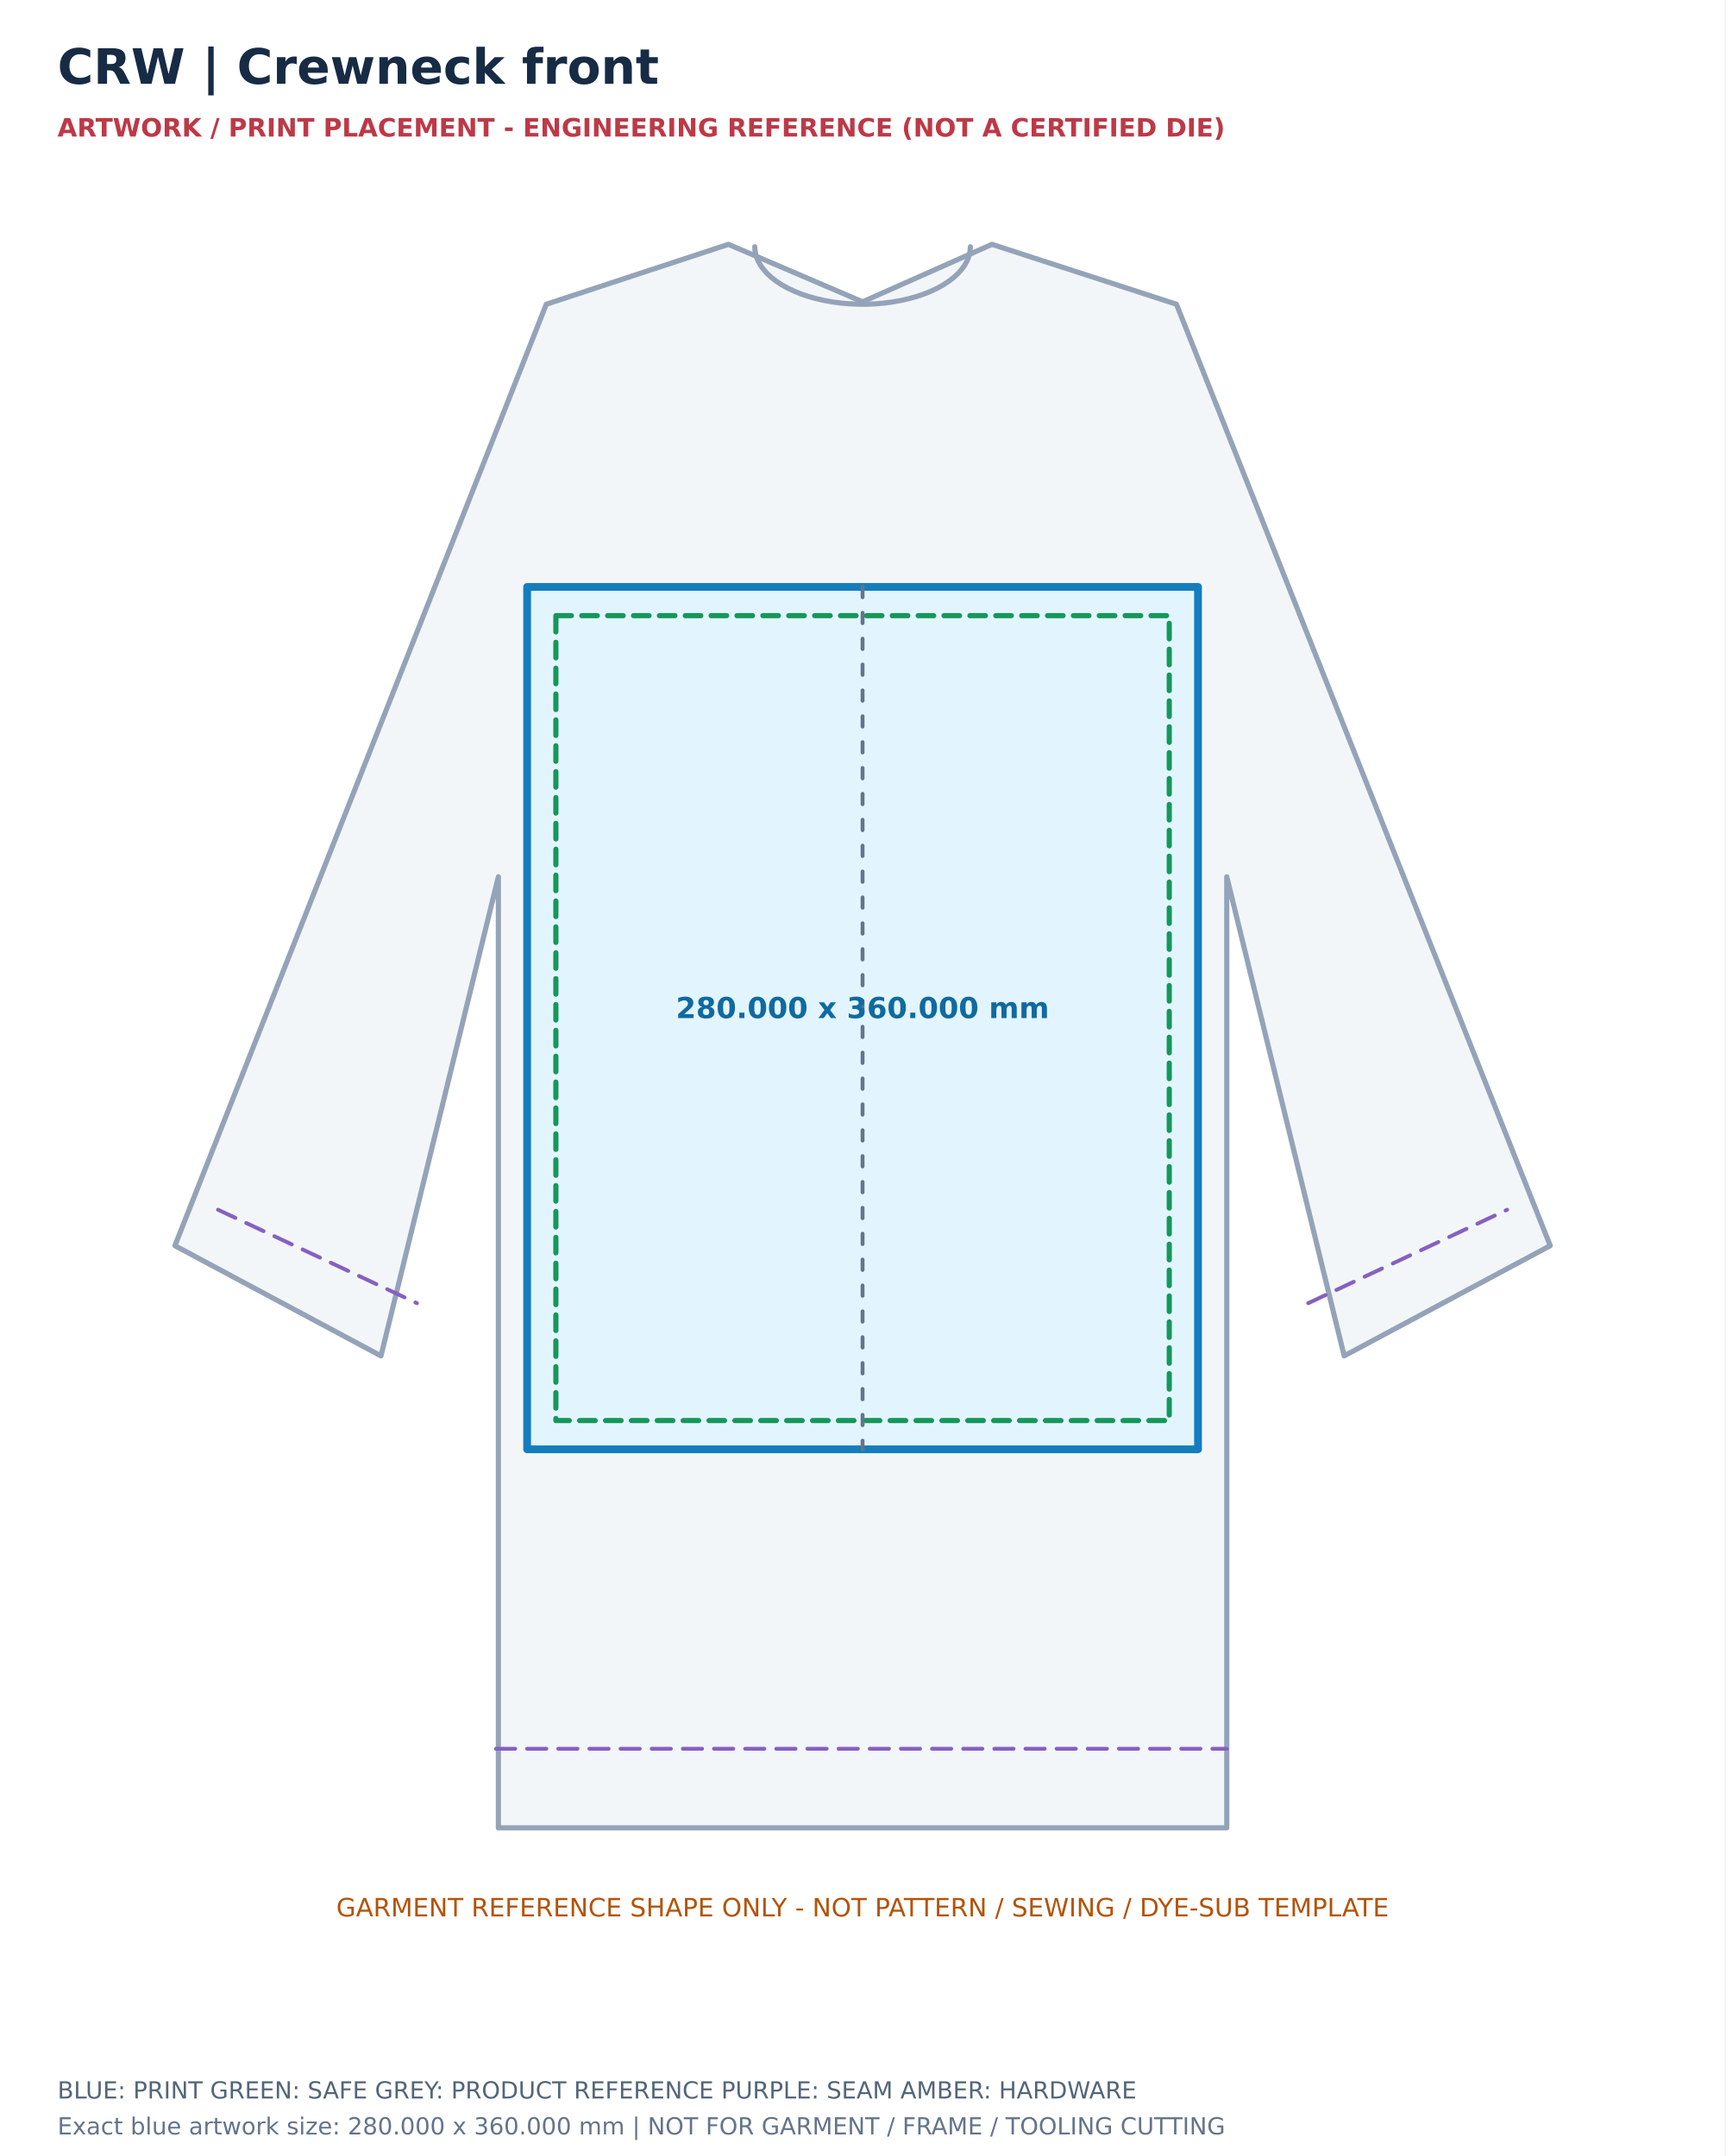
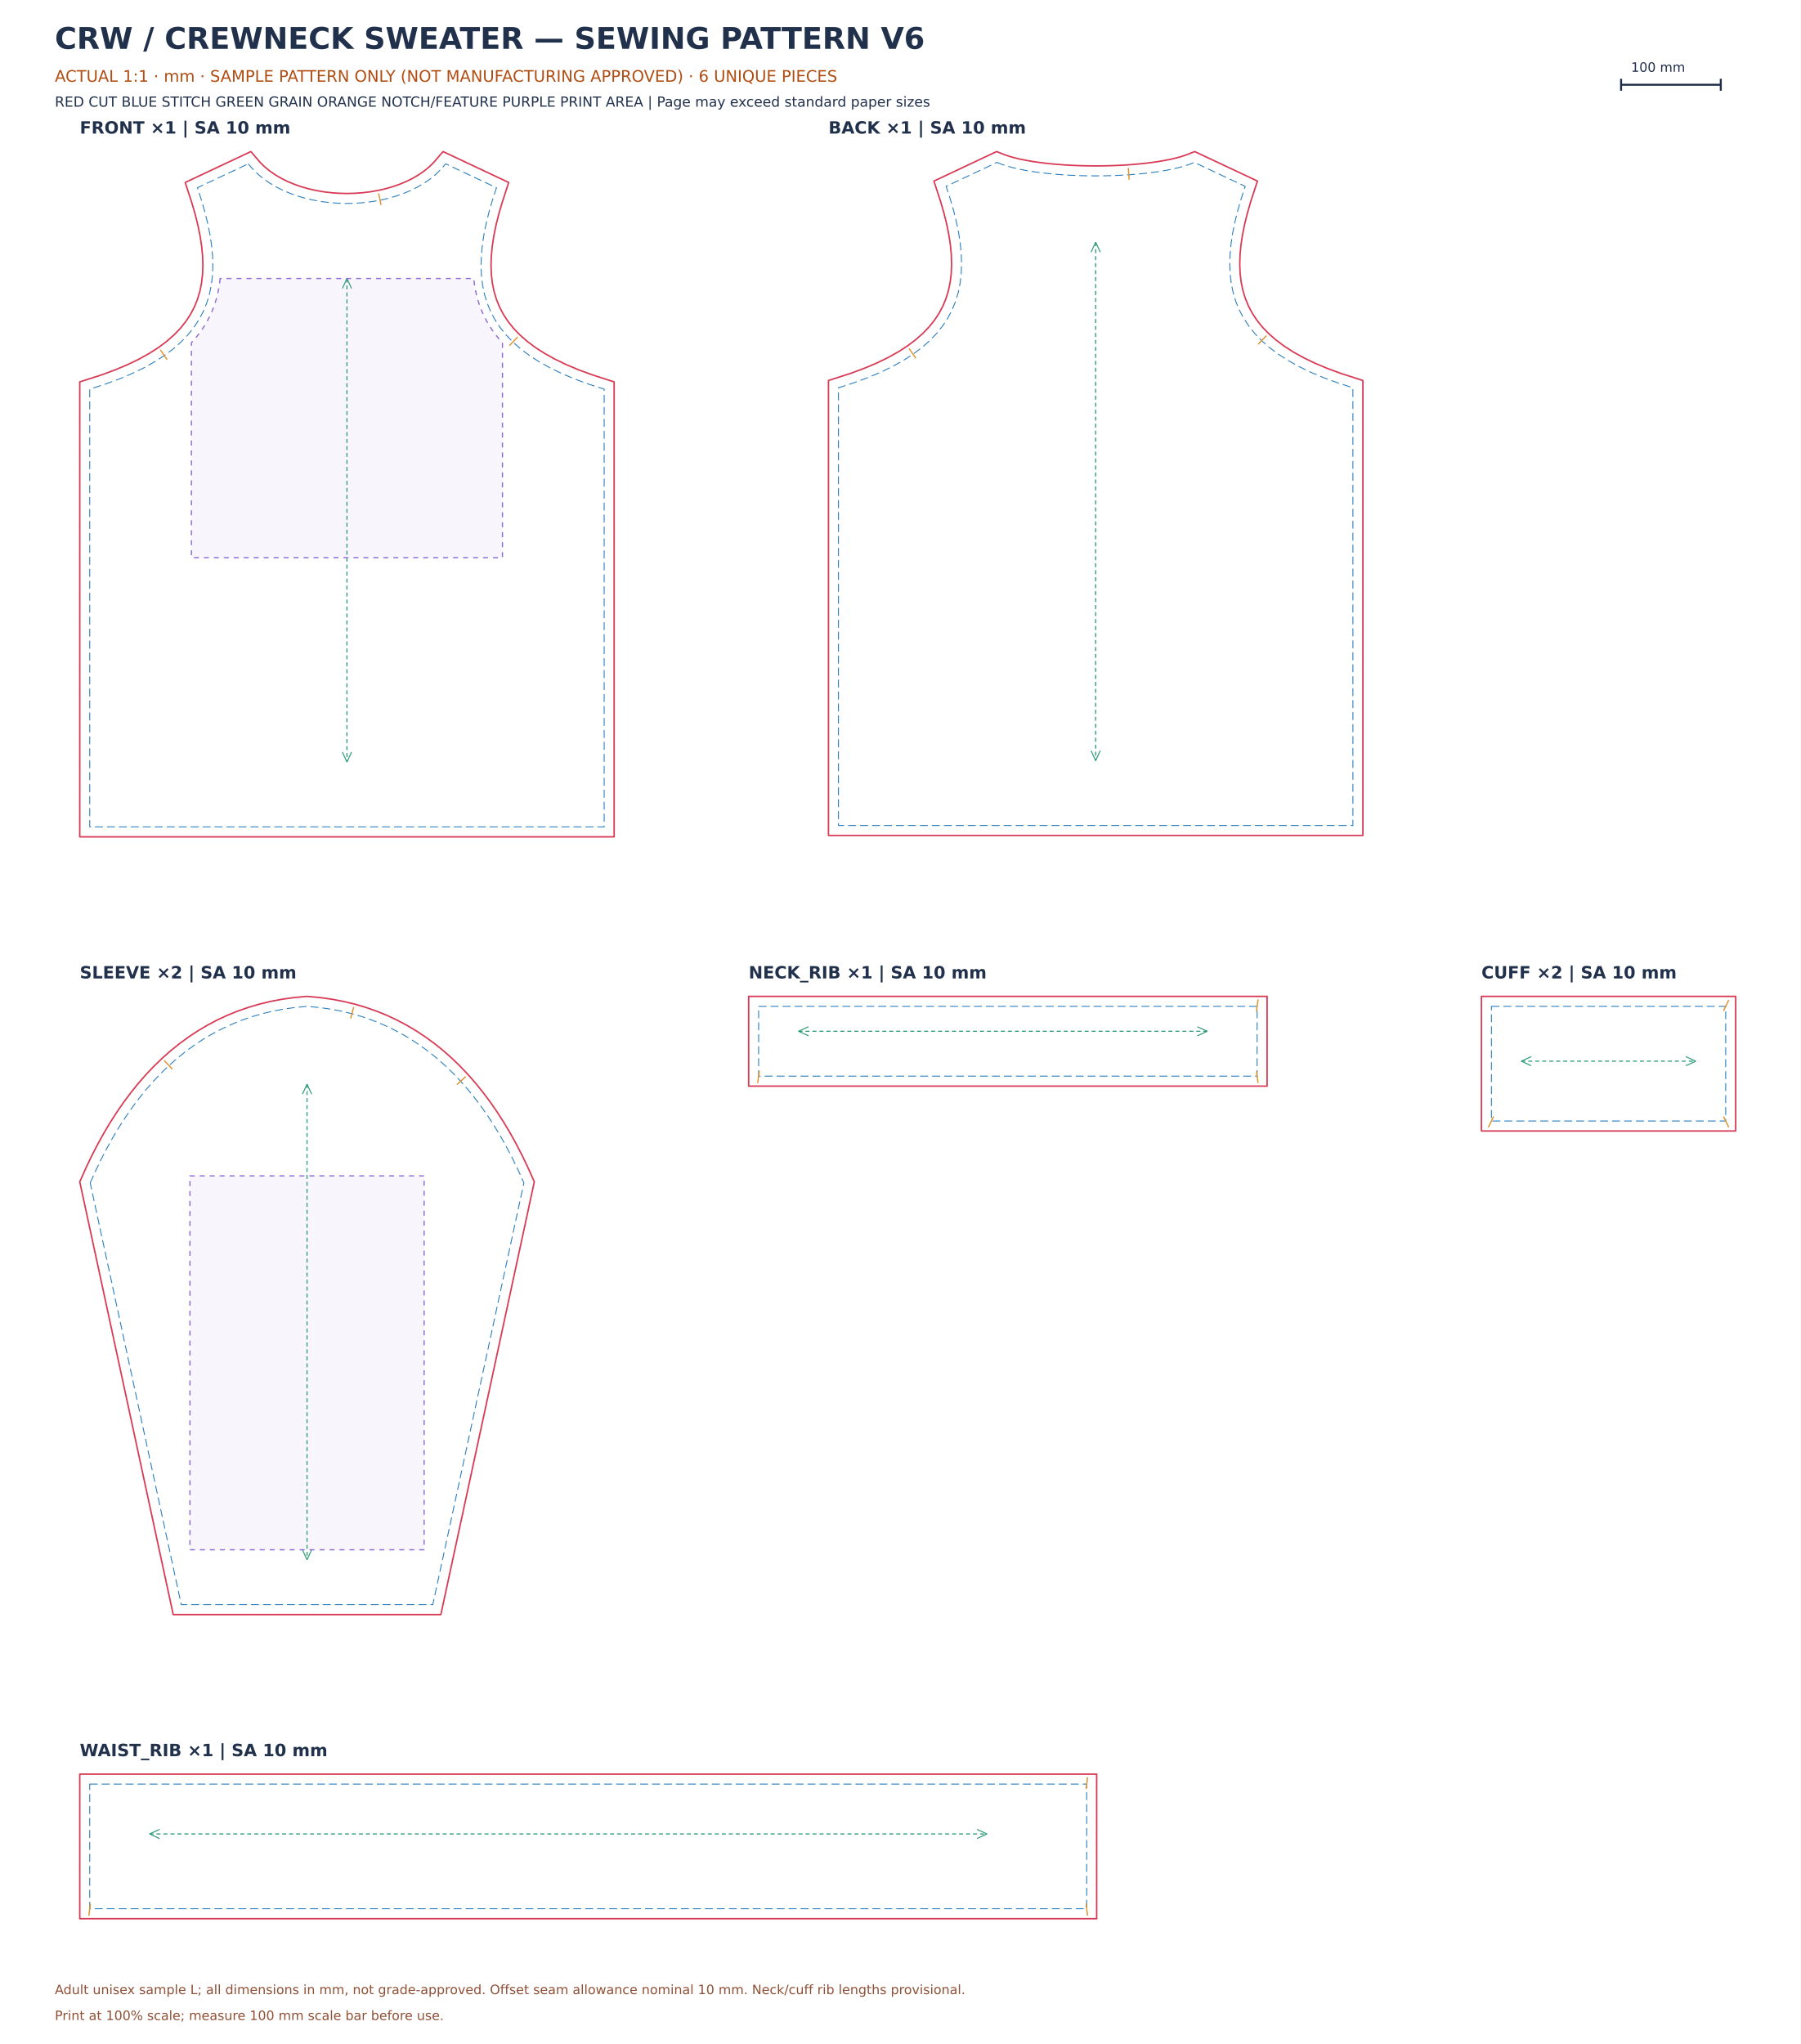
- <svg xmlns="http://www.w3.org/2000/svg" baseProfile="full" height="900.000mm" version="1.1" viewBox="0 0 720.000 900.000" width="720.000mm">
+ <svg xmlns="http://www.w3.org/2000/svg" baseProfile="full" height="2050mm" version="1.1" viewBox="0 0 1806 2050" width="1806mm">
  <defs />
-   <rect fill="#ffffff" height="900" width="720" x="0" y="0" />
-   <g id="PRODUCT_REFERENCE">
-     <polygon fill="#f3f6f9" points="228,127 304,102 360.0,126 414,102 491,127 647,520 561,566 512,366 512,763 208,763 208,366 159,566 73,520" stroke="#94a3b8" stroke-linecap="round" stroke-linejoin="round" stroke-width="2.16" />
-     <polyline fill="none" points="405.0,103.0 404.854,104.931 404.417,106.85 403.692,108.744 402.684,110.6 401.399,112.407 399.846,114.153 398.034,115.827 395.975,117.418 393.683,118.915 391.173,120.309 388.46,121.591 385.563,122.752 382.5,123.785 379.291,124.683 375.957,125.44 372.52,126.052 369.001,126.515 365.424,126.825 361.812,126.981 358.188,126.981 354.576,126.825 350.999,126.515 347.48,126.052 344.043,125.44 340.709,124.683 337.5,123.785 334.437,122.752 331.54,121.591 328.827,120.309 326.317,118.915 324.025,117.418 321.966,115.827 320.154,114.153 318.601,112.407 317.316,110.6 316.308,108.744 315.583,106.85 315.146,104.931 315.0,103.0" stroke="#94a3b8" stroke-linecap="round" stroke-linejoin="round" stroke-width="2.16" />
+   <rect fill="#ffffff" height="2050" width="1806" x="0" y="0" />
+   <g id="CUT">
+     <polygon fill="none" points="251.65,152.0 185.752,183.011 192.428,203.445 195.767,214.948 198.533,226.05 200.706,236.745 202.268,247.033 203.202,256.909 203.495,266.377 203.134,275.439 202.111,284.107 200.412,292.398 198.023,300.337 194.921,307.955 191.074,315.284 186.442,322.356 180.978,329.194 174.631,335.813 167.352,342.22 159.096,348.415 149.823,354.39 139.498,360.139 128.091,365.654 115.573,370.928 101.92,375.953 80.0,383.015 80.0,839.299 616.0,839.299 616.0,383.015 594.08,375.953 580.427,370.928 567.909,365.654 556.502,360.139 546.177,354.39 536.904,348.415 528.648,342.22 521.369,335.813 515.022,329.194 509.558,322.356 504.926,315.284 501.079,307.955 497.977,300.337 495.588,292.398 493.889,284.107 492.866,275.439 492.505,266.377 492.798,256.909 493.732,247.033 495.294,236.745 497.467,226.05 500.233,214.948 503.572,203.445 510.248,183.011 444.35,152.0 435.02,162.933 430.453,167.38 425.399,171.517 419.887,175.335 413.949,178.824 407.622,181.973 400.945,184.772 393.959,187.214 386.708,189.291 379.234,190.997 371.582,192.329 363.796,193.282 355.92,193.855 348,194.046 340.08,193.855 332.204,193.282 324.418,192.329 316.766,190.997 309.292,189.291 302.041,187.214 295.055,184.772 288.378,181.973 282.051,178.824 276.113,175.335 270.601,171.517 265.547,167.38 260.98,162.933" stroke="#d83b55" stroke-linejoin="round" stroke-width="1.5" />
+     <polygon fill="none" points="999.667,152.0 936.752,181.607 943.428,202.041 946.767,213.545 949.533,224.646 951.706,235.342 953.268,245.629 954.202,255.506 954.495,264.973 954.134,274.035 953.111,282.703 951.412,290.994 949.023,298.933 945.921,306.551 942.074,313.881 937.442,320.952 931.978,327.79 925.631,334.409 918.352,340.817 910.096,347.011 900.823,352.986 890.498,358.736 879.091,364.251 866.573,369.524 852.92,374.549 831.0,381.611 831.0,837.895 1367.0,837.895 1367.0,381.611 1345.08,374.549 1331.427,369.524 1318.909,364.251 1307.502,358.736 1297.177,352.986 1287.904,347.011 1279.648,340.817 1272.369,334.409 1266.022,327.79 1260.558,320.952 1255.926,313.881 1252.079,306.551 1248.977,298.933 1246.588,290.994 1244.889,282.703 1243.866,274.035 1243.505,264.973 1243.798,255.506 1244.732,245.629 1246.294,235.342 1248.467,224.646 1251.233,213.545 1254.572,202.041 1261.248,181.607 1198.333,152 1189.905,155.354 1185.21,156.907 1179.938,158.373 1174.15,159.734 1167.903,160.981 1161.249,162.105 1154.237,163.104 1146.915,163.973 1139.329,164.711 1131.524,165.316 1123.545,165.788 1115.435,166.125 1107.239,166.327 1099.0,166.395 1090.761,166.327 1082.565,166.125 1074.455,165.788 1066.476,165.316 1058.671,164.711 1051.085,163.973 1043.763,163.104 1036.751,162.105 1030.097,160.981 1023.85,159.734 1018.062,158.373 1012.79,156.907 1008.095,155.354" stroke="#d83b55" stroke-linejoin="round" stroke-width="1.5" />
+     <polygon fill="none" points="80.0,1185.244 173.746,1619.341 442.188,1619.341 535.935,1185.244 529.233,1170.296 523.584,1158.56 517.695,1147.166 511.562,1136.123 505.18,1125.437 498.546,1115.117 491.656,1105.171 484.506,1095.607 477.093,1086.433 469.412,1077.659 461.461,1069.293 453.237,1061.345 444.735,1053.825 435.955,1046.743 426.895,1040.108 417.552,1033.93 407.927,1028.221 398.019,1022.988 387.828,1018.243 377.355,1013.994 366.601,1010.249 355.567,1007.018 344.254,1004.307 332.663,1002.122 320.795,1000.472 307.967,999.299 295.14,1000.472 283.272,1002.122 271.681,1004.307 260.368,1007.018 249.334,1010.249 238.58,1013.994 228.107,1018.243 217.916,1022.988 208.008,1028.221 198.383,1033.93 189.04,1040.108 179.979,1046.743 171.199,1053.825 162.698,1061.345 154.473,1069.293 146.522,1077.659 138.842,1086.433 131.428,1095.607 124.279,1105.171 117.389,1115.117 110.755,1125.437 104.373,1136.123 98.24,1147.166 92.35,1158.56 86.702,1170.296" stroke="#d83b55" stroke-linejoin="round" stroke-width="1.5" />
+     <polygon fill="none" points="750.935,999.299 750.935,1089.299 1270.935,1089.299 1270.935,999.299" stroke="#d83b55" stroke-linejoin="round" stroke-width="1.5" />
+     <polygon fill="none" points="1485.935,999.299 1485.935,1134.299 1740.935,1134.299 1740.935,999.299" stroke="#d83b55" stroke-linejoin="round" stroke-width="1.5" />
+     <polygon fill="none" points="80.0,1779.341 80.0,1924.341 1100.0,1924.341 1100.0,1779.341" stroke="#d83b55" stroke-linejoin="round" stroke-width="1.5" />
  </g>
-   <g id="ARTWORK_PRINT">
-     <polygon fill="#e2f5ff" points="220.0,245 500.0,245 500.0,605 220.0,605" stroke="#147dbe" stroke-linecap="round" stroke-linejoin="round" stroke-width="3.24" />
+   <g id="STITCH">
+     <polygon fill="none" points="249.0,164.299 253.673,169.775 258.879,174.845 264.577,179.51 270.726,183.769 277.285,187.622 284.213,191.07 291.469,194.112 299.012,196.748 306.801,198.979 314.794,200.804 322.952,202.224 331.233,203.238 339.596,203.846 348.0,204.049 356.404,203.846 364.767,203.238 373.048,202.224 381.206,200.804 389.199,198.979 396.988,196.748 404.531,194.112 411.787,191.07 418.715,187.622 425.274,183.769 431.423,179.51 437.121,174.845 442.327,169.775 447.0,164.299 498.0,188.299 494.015,200.498 490.576,212.345 487.711,223.844 485.444,234.998 483.803,245.81 482.812,256.284 482.499,266.421 482.889,276.225 484.008,285.7 485.882,294.847 488.537,303.671 492.0,312.174 496.296,320.36 501.451,328.23 507.492,335.789 514.444,343.04 522.334,349.985 531.188,356.627 541.03,362.97 551.889,369.017 563.789,374.77 576.757,380.233 590.819,385.408 606.0,390.299 606.0,829.299 90.0,829.299 90.0,390.299 105.181,385.408 119.243,380.233 132.211,374.77 144.111,369.017 154.97,362.97 164.812,356.627 173.666,349.985 181.556,343.04 188.508,335.789 194.549,328.23 199.704,320.36 204.0,312.174 207.463,303.671 210.118,294.847 211.992,285.7 213.111,276.225 213.501,266.421 213.188,256.284 212.197,245.81 210.556,234.998 208.289,223.844 205.424,212.345 201.985,200.498 198.0,188.299" stroke="#267bbd" stroke-dasharray="8,4" stroke-width="0.9" />
+     <polygon fill="none" points="1000.0,162.895 1004.673,164.755 1009.879,166.477 1015.577,168.061 1021.726,169.508 1028.285,170.816 1035.213,171.987 1042.469,173.02 1050.012,173.916 1057.801,174.673 1065.794,175.293 1073.952,175.775 1082.233,176.12 1090.596,176.326 1099.0,176.395 1107.404,176.326 1115.767,176.12 1124.048,175.775 1132.206,175.293 1140.199,174.673 1147.988,173.916 1155.531,173.02 1162.787,171.987 1169.715,170.816 1176.274,169.508 1182.423,168.061 1188.121,166.477 1193.327,164.755 1198.0,162.895 1249.0,186.895 1245.015,199.094 1241.576,210.941 1238.711,222.44 1236.444,233.594 1234.803,244.406 1233.812,254.88 1233.499,265.017 1233.889,274.821 1235.008,284.296 1236.882,293.443 1239.537,302.267 1243.0,310.77 1247.296,318.956 1252.451,326.826 1258.492,334.386 1265.444,341.636 1273.334,348.581 1282.188,355.223 1292.03,361.566 1302.889,367.613 1314.789,373.366 1327.757,378.829 1341.819,384.004 1357.0,388.895 1357.0,827.895 841.0,827.895 841.0,388.895 856.181,384.004 870.243,378.829 883.211,373.366 895.111,367.613 905.97,361.566 915.812,355.223 924.666,348.581 932.556,341.636 939.508,334.386 945.549,326.826 950.704,318.956 955.0,310.77 958.463,302.267 961.118,293.443 962.992,284.296 964.111,274.821 964.501,265.017 964.188,254.88 963.197,244.406 961.556,233.594 959.289,222.44 956.424,210.941 952.985,199.094 949.0,186.895" stroke="#267bbd" stroke-dasharray="8,4" stroke-width="0.9" />
+     <polygon fill="none" points="90.467,1186.341 95.771,1174.511 101.299,1163.025 107.054,1151.891 113.039,1141.116 119.256,1130.706 125.707,1120.67 132.396,1111.014 139.325,1101.746 146.496,1092.872 153.912,1084.4 161.575,1076.337 169.489,1068.69 177.655,1061.466 186.076,1054.673 194.755,1048.317 203.694,1042.406 212.897,1036.948 222.364,1031.948 232.1,1027.415 242.106,1023.355 252.385,1019.776 262.94,1016.685 273.773,1014.088 284.887,1011.994 296.284,1010.409 307.967,1009.341 319.65,1010.409 331.048,1011.994 342.162,1014.088 352.995,1016.685 363.55,1019.776 373.829,1023.355 383.835,1027.415 393.57,1031.948 403.038,1036.948 412.24,1042.406 421.18,1048.317 429.859,1054.673 438.28,1061.466 446.446,1068.69 454.359,1076.337 462.023,1084.4 469.439,1092.872 476.61,1101.746 483.538,1111.014 490.227,1120.67 496.679,1130.706 502.896,1141.116 508.88,1151.891 514.636,1163.025 520.164,1174.511 525.467,1186.341 434.117,1609.341 181.817,1609.341" stroke="#267bbd" stroke-dasharray="8,4" stroke-width="0.9" />
+     <polygon fill="none" points="760.935,1009.299 1260.935,1009.299 1260.935,1079.299 760.935,1079.299" stroke="#267bbd" stroke-dasharray="8,4" stroke-width="0.9" />
+     <polygon fill="none" points="1495.935,1009.299 1730.935,1009.299 1730.935,1124.299 1495.935,1124.299" stroke="#267bbd" stroke-dasharray="8,4" stroke-width="0.9" />
+     <polygon fill="none" points="90.0,1789.341 1090.0,1789.341 1090.0,1914.341 90.0,1914.341" stroke="#267bbd" stroke-dasharray="8,4" stroke-width="0.9" />
  </g>
-   <g id="SAFE_REFERENCE">
-     <polygon fill="none" points="232.0,257 488.0,257 488.0,593 232.0,593" stroke="#16975a" stroke-dasharray="6.48 4.32" stroke-linecap="round" stroke-linejoin="round" stroke-width="2.16" />
+   <g id="GRAIN">
+     <line stroke="#2e9b74" stroke-dasharray="4,3" stroke-width="1.1" x1="348.0" x2="348.0" y1="279.299" y2="764.299" />
+     <line stroke="#2e9b74" stroke-width="1" x1="348.0" x2="352.586" y1="279.299" y2="289.298" />
+     <line stroke="#2e9b74" stroke-width="1" x1="348.0" x2="343.414" y1="279.299" y2="289.298" />
+     <line stroke="#2e9b74" stroke-width="1" x1="348.0" x2="343.414" y1="764.299" y2="754.301" />
+     <line stroke="#2e9b74" stroke-width="1" x1="348.0" x2="352.586" y1="764.299" y2="754.301" />
+     <line stroke="#2e9b74" stroke-dasharray="4,3" stroke-width="1.1" x1="1099.0" x2="1099.0" y1="242.895" y2="762.895" />
+     <line stroke="#2e9b74" stroke-width="1" x1="1099.0" x2="1103.586" y1="242.895" y2="252.894" />
+     <line stroke="#2e9b74" stroke-width="1" x1="1099.0" x2="1094.414" y1="242.895" y2="252.894" />
+     <line stroke="#2e9b74" stroke-width="1" x1="1099.0" x2="1094.414" y1="762.895" y2="752.897" />
+     <line stroke="#2e9b74" stroke-width="1" x1="1099.0" x2="1103.586" y1="762.895" y2="752.897" />
+     <line stroke="#2e9b74" stroke-dasharray="4,3" stroke-width="1.1" x1="307.967" x2="307.967" y1="1087.341" y2="1564.341" />
+     <line stroke="#2e9b74" stroke-width="1" x1="307.967" x2="312.553" y1="1087.341" y2="1097.34" />
+     <line stroke="#2e9b74" stroke-width="1" x1="307.967" x2="303.382" y1="1087.341" y2="1097.34" />
+     <line stroke="#2e9b74" stroke-width="1" x1="307.967" x2="303.382" y1="1564.341" y2="1554.342" />
+     <line stroke="#2e9b74" stroke-width="1" x1="307.967" x2="312.553" y1="1564.341" y2="1554.342" />
+     <line stroke="#2e9b74" stroke-dasharray="4,3" stroke-width="1.1" x1="800.935" x2="1210.935" y1="1034.299" y2="1034.299" />
+     <line stroke="#2e9b74" stroke-width="1" x1="800.935" x2="810.933" y1="1034.299" y2="1029.714" />
+     <line stroke="#2e9b74" stroke-width="1" x1="800.935" x2="810.933" y1="1034.299" y2="1038.885" />
+     <line stroke="#2e9b74" stroke-width="1" x1="1210.935" x2="1200.936" y1="1034.299" y2="1038.885" />
+     <line stroke="#2e9b74" stroke-width="1" x1="1210.935" x2="1200.936" y1="1034.299" y2="1029.714" />
+     <line stroke="#2e9b74" stroke-dasharray="4,3" stroke-width="1.1" x1="1525.935" x2="1700.935" y1="1064.299" y2="1064.299" />
+     <line stroke="#2e9b74" stroke-width="1" x1="1525.935" x2="1535.933" y1="1064.299" y2="1059.714" />
+     <line stroke="#2e9b74" stroke-width="1" x1="1525.935" x2="1535.933" y1="1064.299" y2="1068.885" />
+     <line stroke="#2e9b74" stroke-width="1" x1="1700.935" x2="1690.936" y1="1064.299" y2="1068.885" />
+     <line stroke="#2e9b74" stroke-width="1" x1="1700.935" x2="1690.936" y1="1064.299" y2="1059.714" />
+     <line stroke="#2e9b74" stroke-dasharray="4,3" stroke-width="1.1" x1="150.0" x2="990.0" y1="1839.341" y2="1839.341" />
+     <line stroke="#2e9b74" stroke-width="1" x1="150.0" x2="159.999" y1="1839.341" y2="1834.755" />
+     <line stroke="#2e9b74" stroke-width="1" x1="150.0" x2="159.999" y1="1839.341" y2="1843.926" />
+     <line stroke="#2e9b74" stroke-width="1" x1="990.0" x2="980.001" y1="1839.341" y2="1843.926" />
+     <line stroke="#2e9b74" stroke-width="1" x1="990.0" x2="980.001" y1="1839.341" y2="1834.755" />
  </g>
-   <g id="BLEED_REFERENCE" />
-   <g id="SEAM_REFERENCE">
-     <polyline fill="none" points="207,730 512,730" stroke="#8660c1" stroke-dasharray="8 5" stroke-linecap="round" stroke-linejoin="round" stroke-width="1.62" />
-     <polyline fill="none" points="91,505 174,544" stroke="#8660c1" stroke-dasharray="8 5" stroke-linecap="round" stroke-linejoin="round" stroke-width="1.62" />
-     <polyline fill="none" points="546,544 629,505" stroke="#8660c1" stroke-dasharray="8 5" stroke-linecap="round" stroke-linejoin="round" stroke-width="1.62" />
+   <g id="MARK">
+     <line stroke="#e1942e" stroke-width="1.25" x1="382.19" x2="379.827" y1="205.706" y2="193.941" />
+     <line stroke="#e1942e" stroke-width="1.25" x1="510.988" x2="519.283" y1="346.653" y2="337.981" />
+     <line stroke="#e1942e" stroke-width="1.25" x1="167.665" x2="160.819" y1="360.734" y2="350.878" />
+     <line stroke="#e1942e" stroke-width="1.25" x1="1132.546" x2="1131.729" y1="180.282" y2="168.309" />
+     <line stroke="#e1942e" stroke-width="1.25" x1="1261.988" x2="1270.283" y1="345.249" y2="336.577" />
+     <line stroke="#e1942e" stroke-width="1.25" x1="918.665" x2="911.819" y1="359.33" y2="349.474" />
+     <line stroke="#e1942e" stroke-width="1.25" x1="172.884" x2="164.736" y1="1072.36" y2="1063.55" />
+     <line stroke="#e1942e" stroke-width="1.25" x1="351.71" x2="354.794" y1="1021.517" y2="1009.92" />
+     <line stroke="#e1942e" stroke-width="1.25" x1="458.328" x2="467.195" y1="1087.769" y2="1079.683" />
+     <line stroke="#e1942e" stroke-width="1.25" x1="1260.241" x2="1261.905" y1="1014.251" y2="1002.367" />
+     <line stroke="#e1942e" stroke-width="1.25" x1="1260.241" x2="1261.905" y1="1074.347" y2="1086.232" />
+     <line stroke="#e1942e" stroke-width="1.25" x1="761.628" x2="759.964" y1="1074.347" y2="1086.232" />
+     <line stroke="#e1942e" stroke-width="1.25" x1="1728.737" x2="1734.012" y1="1013.79" y2="1003.012" />
+     <line stroke="#e1942e" stroke-width="1.25" x1="1728.737" x2="1734.012" y1="1119.808" y2="1130.587" />
+     <line stroke="#e1942e" stroke-width="1.25" x1="1498.132" x2="1492.858" y1="1119.808" y2="1130.587" />
+     <line stroke="#e1942e" stroke-width="1.25" x1="1089.38" x2="1090.868" y1="1794.302" y2="1782.395" />
+     <line stroke="#e1942e" stroke-width="1.25" x1="1089.38" x2="1090.868" y1="1909.379" y2="1921.287" />
+     <line stroke="#e1942e" stroke-width="1.25" x1="90.62" x2="89.132" y1="1909.379" y2="1921.287" />
+     <line stroke="#202d4a" stroke-width="2" x1="1626" x2="1726" y1="85" y2="85" />
+     <line stroke="#202d4a" stroke-width="2" x1="1626" x2="1626" y1="79" y2="91" />
+     <line stroke="#202d4a" stroke-width="2" x1="1726" x2="1726" y1="79" y2="91" />
  </g>
-   <g id="HARDWARE_REFERENCE" />
-   <g id="CENTER_REFERENCE">
-     <polyline fill="none" points="360.0,245 360.0,605" stroke="#64748b" stroke-dasharray="4.32 6.48" stroke-linecap="round" stroke-linejoin="round" stroke-width="1.62" />
+   <g id="PRINT">
+     <polygon fill="#8d6ad6" fill-opacity="0.065" points="220.804,279.299 219.937,286.638 219.829,287.305 217.955,296.453 217.779,297.153 215.123,305.976 214.872,306.688 211.409,315.191 211.084,315.892 206.788,324.077 206.396,324.743 201.241,332.614 200.798,333.225 194.757,340.784 194.282,341.326 192.0,343.706 192.0,559.299 504.0,559.299 504.0,343.706 501.718,341.326 501.243,340.784 495.202,333.225 494.759,332.614 489.604,324.743 489.212,324.077 484.916,315.892 484.591,315.191 481.128,306.688 480.877,305.976 478.221,297.153 478.045,296.453 476.171,287.305 476.063,286.638 475.196,279.299" stroke="#8d6ad6" stroke-dasharray="5,5" stroke-width="1.2" />
+     <polygon fill="#8d6ad6" fill-opacity="0.065" points="190.517,1554.341 425.417,1554.341 425.417,1179.341 190.517,1179.341" stroke="#8d6ad6" stroke-dasharray="5,5" stroke-width="1.2" />
  </g>
-   <g id="TRIM_REFERENCE" />
-   <text fill="#106a9f" font-family="DejaVu Sans,Arial,sans-serif" font-size="12.096" font-weight="bold" text-anchor="middle" x="360.0" y="425.0">280.000 x 360.000 mm</text>
-   <text fill="#b45309" font-family="DejaVu Sans,Arial,sans-serif" font-size="10.584" font-weight="normal" text-anchor="middle" x="360.0" y="800">GARMENT REFERENCE SHAPE ONLY - NOT PATTERN / SEWING / DYE-SUB TEMPLATE</text>
-   <text fill="#172b45" font-family="DejaVu Sans,Arial,sans-serif" font-size="20.412" font-weight="bold" x="24" y="35">CRW  |  Crewneck front</text>
-   <text fill="#bd3947" font-family="DejaVu Sans,Arial,sans-serif" font-size="10.584" font-weight="bold" x="24" y="57">ARTWORK / PRINT PLACEMENT - ENGINEERING REFERENCE (NOT A CERTIFIED DIE)</text>
-   <text fill="#536579" font-family="DejaVu Sans,Arial,sans-serif" font-size="9.828" font-weight="normal" x="24" y="876">BLUE: PRINT   GREEN: SAFE   GREY: PRODUCT REFERENCE   PURPLE: SEAM   AMBER: HARDWARE</text>
-   <text fill="#64748b" font-family="DejaVu Sans,Arial,sans-serif" font-size="9.828" font-weight="normal" x="24" y="891">Exact blue artwork size: 280.000 x 360.000 mm   |   NOT FOR GARMENT / FRAME / TOOLING CUTTING</text>
+   <g id="LABEL">
+     <text fill="#21314c" font-family="DejaVu Sans, Arial" font-size="17" font-weight="bold" x="80.0" y="134.0">FRONT  ×1  | SA 10 mm</text>
+     <text fill="#21314c" font-family="DejaVu Sans, Arial" font-size="17" font-weight="bold" x="831.0" y="134.0">BACK  ×1  | SA 10 mm</text>
+     <text fill="#21314c" font-family="DejaVu Sans, Arial" font-size="17" font-weight="bold" x="80.0" y="981.299">SLEEVE  ×2  | SA 10 mm</text>
+     <text fill="#21314c" font-family="DejaVu Sans, Arial" font-size="17" font-weight="bold" x="750.935" y="981.299">NECK_RIB  ×1  | SA 10 mm</text>
+     <text fill="#21314c" font-family="DejaVu Sans, Arial" font-size="17" font-weight="bold" x="1485.935" y="981.299">CUFF  ×2  | SA 10 mm</text>
+     <text fill="#21314c" font-family="DejaVu Sans, Arial" font-size="17" font-weight="bold" x="80.0" y="1761.341">WAIST_RIB  ×1  | SA 10 mm</text>
+     <text fill="#21314c" font-family="DejaVu Sans" font-size="30" font-weight="bold" x="55" y="49">CRW  /  CREWNECK SWEATER — SEWING PATTERN V6</text>
+     <text fill="#af4d12" font-family="DejaVu Sans" font-size="16" x="55" y="82">ACTUAL 1:1 · mm ·  SAMPLE PATTERN ONLY (NOT MANUFACTURING APPROVED) · 6 UNIQUE PIECES</text>
+     <text fill="#21314c" font-family="DejaVu Sans" font-size="14" x="55" y="107">RED CUT   BLUE STITCH   GREEN GRAIN   ORANGE NOTCH/FEATURE   PURPLE PRINT AREA   |  Page may exceed standard paper sizes</text>
+     <text fill="#8f5036" font-family="DejaVu Sans" font-size="13" x="55" y="2000">Adult unisex sample L; all dimensions in mm, not grade-approved. Offset seam allowance nominal 10 mm. Neck/cuff rib lengths provisional.</text>
+     <text fill="#8f5036" font-family="DejaVu Sans" font-size="13" x="55" y="2026">Print at 100% scale; measure 100 mm scale bar before use.</text>
+     <text fill="#202d4a" font-family="DejaVu Sans" font-size="13" x="1636" y="72">100 mm</text>
+   </g>
</svg>
